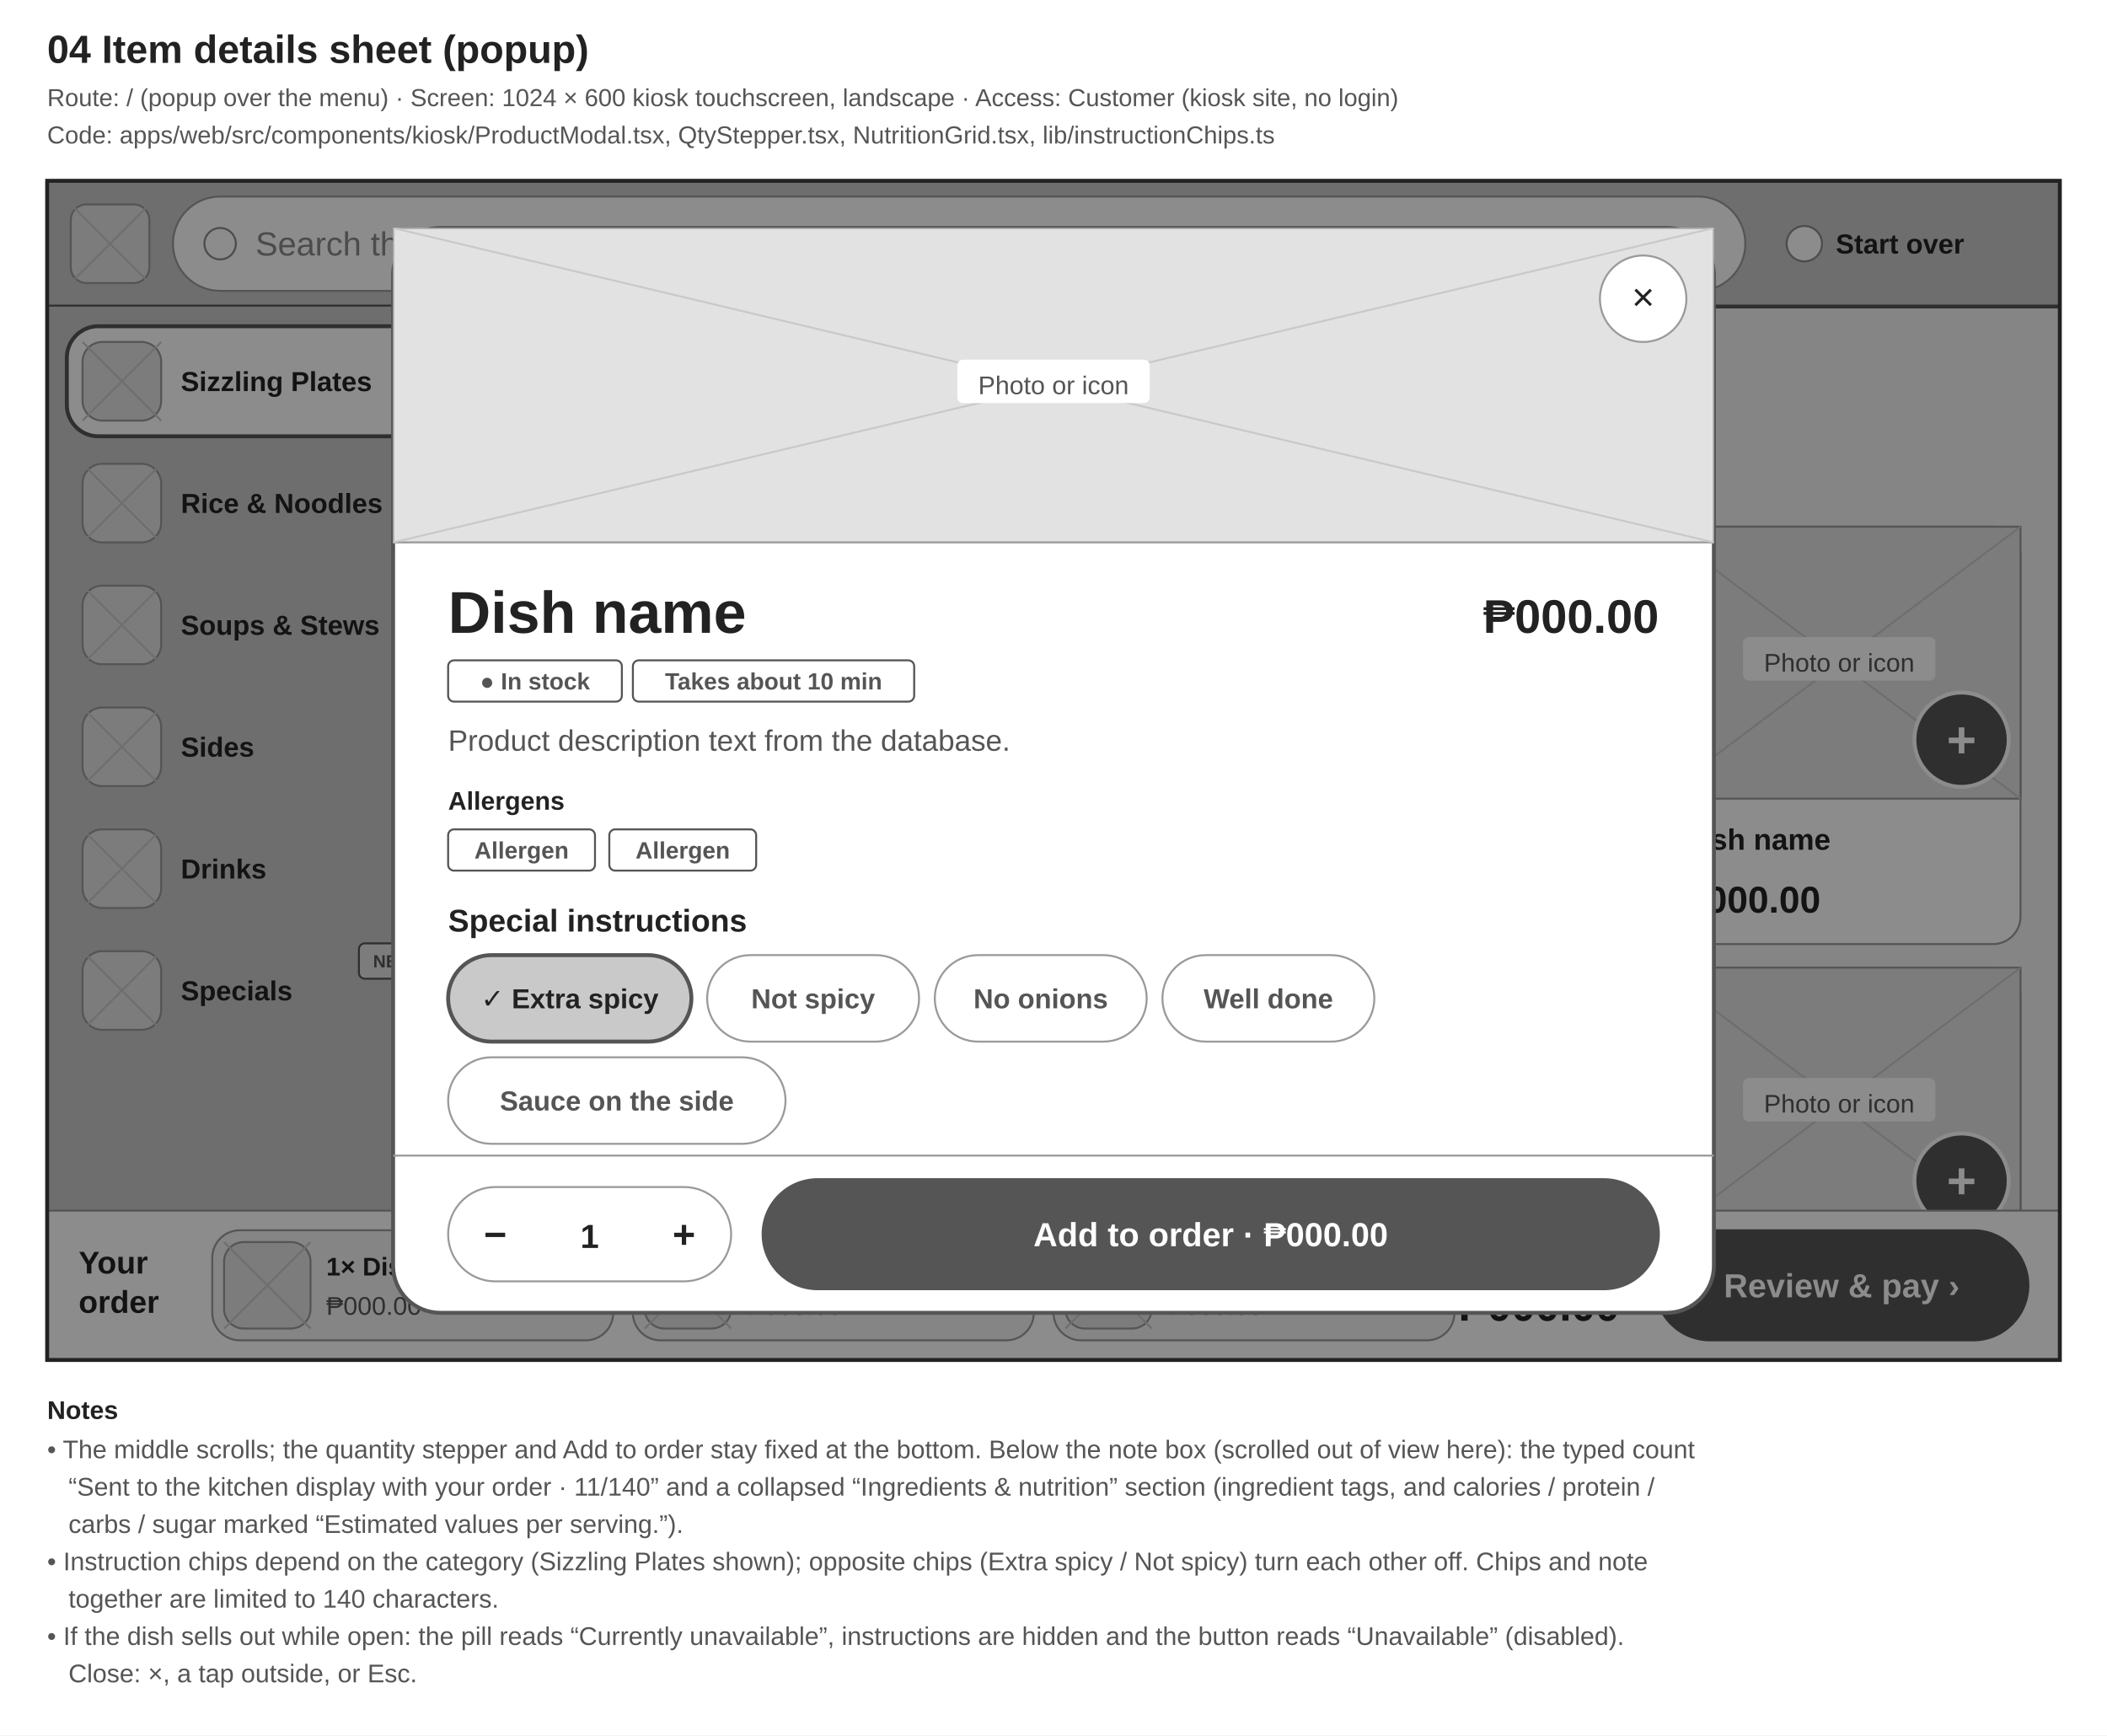
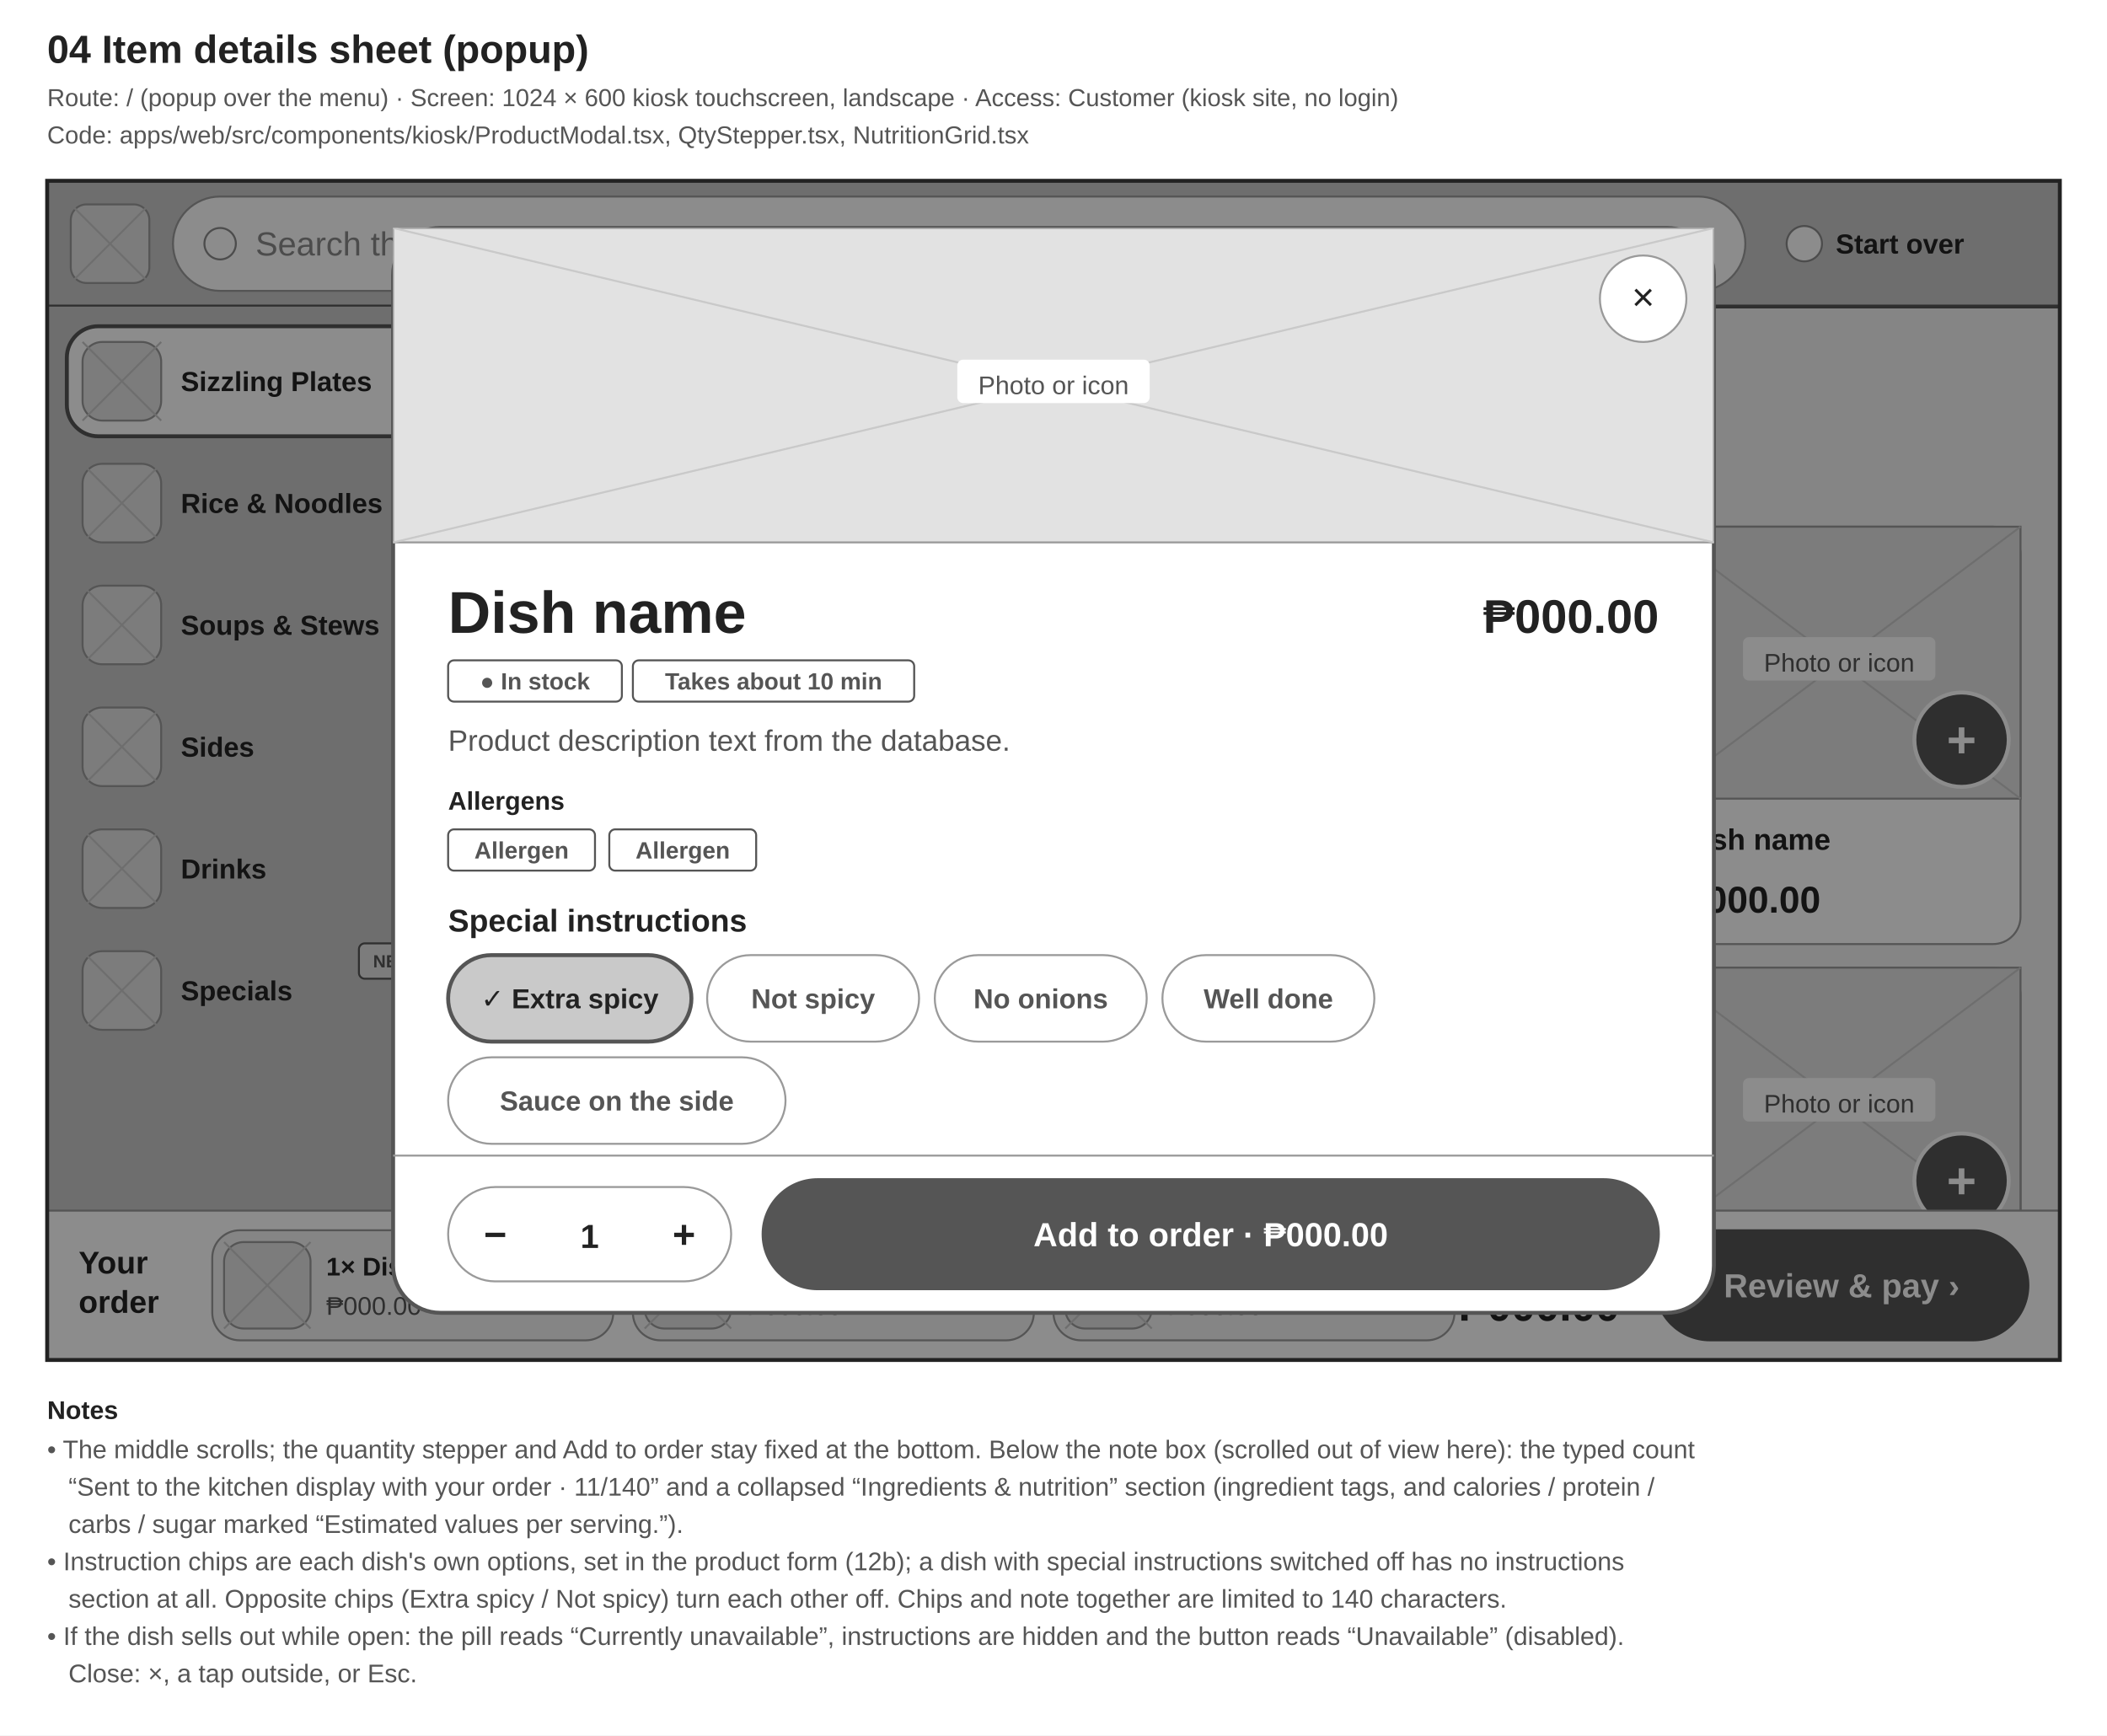
<svg xmlns="http://www.w3.org/2000/svg" width="1072" height="883" viewBox="0 0 1072 883">
  <rect x="0" y="0" width="1072" height="883" fill="#ffffff" />
  <text x="24" y="32" font-family="Arial, Helvetica, sans-serif" font-size="20" font-weight="700" fill="#222222">04  Item details sheet (popup)</text>
  <text x="24" y="54" font-family="Arial, Helvetica, sans-serif" font-size="12.5" fill="#555555">Route: /  (popup over the menu)   ·   Screen: 1024 × 600 kiosk touchscreen, landscape   ·   Access: Customer (kiosk site, no login)</text>
-   <text x="24" y="73" font-family="Arial, Helvetica, sans-serif" font-size="12.5" fill="#555555">Code: apps/web/src/components/kiosk/ProductModal.tsx, QtyStepper.tsx, NutritionGrid.tsx, lib/instructionChips.ts</text>
+   <text x="24" y="73" font-family="Arial, Helvetica, sans-serif" font-size="12.5" fill="#555555">Code: apps/web/src/components/kiosk/ProductModal.tsx, QtyStepper.tsx, NutritionGrid.tsx</text>
  <text x="24" y="722" font-family="Arial, Helvetica, sans-serif" font-size="13" font-weight="700" fill="#222222">Notes</text>
  <text x="24" y="742" font-family="Arial, Helvetica, sans-serif" font-size="13" fill="#555555" xml:space="preserve">• The middle scrolls; the quantity stepper and Add to order stay fixed at the bottom. Below the note box (scrolled out of view here): the typed count</text>
  <text x="24" y="761" font-family="Arial, Helvetica, sans-serif" font-size="13" fill="#555555" xml:space="preserve">   “Sent to the kitchen display with your order · 11/140” and a collapsed “Ingredients &amp; nutrition” section (ingredient tags, and calories / protein /</text>
  <text x="24" y="780" font-family="Arial, Helvetica, sans-serif" font-size="13" fill="#555555" xml:space="preserve">   carbs / sugar marked “Estimated values per serving.”).</text>
-   <text x="24" y="799" font-family="Arial, Helvetica, sans-serif" font-size="13" fill="#555555" xml:space="preserve">• Instruction chips depend on the category (Sizzling Plates shown); opposite chips (Extra spicy / Not spicy) turn each other off. Chips and note</text>
-   <text x="24" y="818" font-family="Arial, Helvetica, sans-serif" font-size="13" fill="#555555" xml:space="preserve">   together are limited to 140 characters.</text>
+   <text x="24" y="799" font-family="Arial, Helvetica, sans-serif" font-size="13" fill="#555555" xml:space="preserve">• Instruction chips are each dish's own options, set in the product form (12b); a dish with special instructions switched off has no instructions</text>
+   <text x="24" y="818" font-family="Arial, Helvetica, sans-serif" font-size="13" fill="#555555" xml:space="preserve">   section at all. Opposite chips (Extra spicy / Not spicy) turn each other off. Chips and note together are limited to 140 characters.</text>
  <text x="24" y="837" font-family="Arial, Helvetica, sans-serif" font-size="13" fill="#555555" xml:space="preserve">• If the dish sells out while open: the pill reads “Currently unavailable”, instructions are hidden and the button reads “Unavailable” (disabled).</text>
  <text x="24" y="856" font-family="Arial, Helvetica, sans-serif" font-size="13" fill="#555555" xml:space="preserve">   Close: ×, a tap outside, or Esc.</text>
  <g transform="translate(24,92)">
    <clipPath id="frame">
      <rect x="0" y="0" width="1024" height="600" />
    </clipPath>
    <g clip-path="url(#frame)">
      <rect x="0" y="0" width="1024" height="600" fill="#ffffff" />
      <rect x="0" y="0" width="1024" height="64" rx="0" fill="#c9c9c9" stroke="none" />
      <line x1="0" y1="64" x2="1024" y2="64" stroke="#555555" stroke-width="2" />
      <rect x="12" y="12" width="40" height="40" rx="8" fill="#e2e2e2" stroke="#9a9a9a" stroke-width="1" />
      <line x1="12" y1="12" x2="52" y2="52" stroke="#c9c9c9" stroke-width="1" />
      <line x1="52" y1="12" x2="12" y2="52" stroke="#c9c9c9" stroke-width="1" />
      <rect x="64" y="8" width="800" height="48" rx="24" fill="#ffffff" stroke="#9a9a9a" stroke-width="1" />
      <circle cx="88" cy="32" r="8" fill="#ffffff" stroke="#8a8a8a" stroke-width="1" />
      <text x="106" y="38" font-family="Arial, Helvetica, sans-serif" font-size="17" font-weight="400" text-anchor="start" fill="#8a8a8a">Search the menu</text>
      <circle cx="894" cy="32" r="9" fill="#ffffff" stroke="#8a8a8a" stroke-width="1" />
      <text x="910" y="37" font-family="Arial, Helvetica, sans-serif" font-size="14" font-weight="700" text-anchor="start" fill="#222222">Start over</text>
      <rect x="0" y="64" width="208" height="460" rx="0" fill="#c9c9c9" stroke="none" />
      <line x1="208" y1="64" x2="208" y2="524" stroke="#555555" stroke-width="2" />
      <rect x="10" y="74" width="188" height="56" rx="16" fill="#ffffff" stroke="#555555" stroke-width="2" />
      <rect x="18" y="82" width="40" height="40" rx="10" fill="#e2e2e2" stroke="#9a9a9a" stroke-width="1" />
      <line x1="18" y1="82" x2="58" y2="122" stroke="#c9c9c9" stroke-width="1" />
      <line x1="58" y1="82" x2="18" y2="122" stroke="#c9c9c9" stroke-width="1" />
      <text x="68" y="107" font-family="Arial, Helvetica, sans-serif" font-size="14" font-weight="700" text-anchor="start" fill="#222222">Sizzling Plates</text>
      <rect x="18" y="144" width="40" height="40" rx="10" fill="#e2e2e2" stroke="#9a9a9a" stroke-width="1" />
      <line x1="18" y1="144" x2="58" y2="184" stroke="#c9c9c9" stroke-width="1" />
      <line x1="58" y1="144" x2="18" y2="184" stroke="#c9c9c9" stroke-width="1" />
      <text x="68" y="169" font-family="Arial, Helvetica, sans-serif" font-size="14" font-weight="700" text-anchor="start" fill="#222222">Rice &amp; Noodles</text>
      <rect x="18" y="206" width="40" height="40" rx="10" fill="#e2e2e2" stroke="#9a9a9a" stroke-width="1" />
      <line x1="18" y1="206" x2="58" y2="246" stroke="#c9c9c9" stroke-width="1" />
      <line x1="58" y1="206" x2="18" y2="246" stroke="#c9c9c9" stroke-width="1" />
      <text x="68" y="231" font-family="Arial, Helvetica, sans-serif" font-size="14" font-weight="700" text-anchor="start" fill="#222222">Soups &amp; Stews</text>
      <rect x="18" y="268" width="40" height="40" rx="10" fill="#e2e2e2" stroke="#9a9a9a" stroke-width="1" />
      <line x1="18" y1="268" x2="58" y2="308" stroke="#c9c9c9" stroke-width="1" />
      <line x1="58" y1="268" x2="18" y2="308" stroke="#c9c9c9" stroke-width="1" />
      <text x="68" y="293" font-family="Arial, Helvetica, sans-serif" font-size="14" font-weight="700" text-anchor="start" fill="#222222">Sides</text>
      <rect x="18" y="330" width="40" height="40" rx="10" fill="#e2e2e2" stroke="#9a9a9a" stroke-width="1" />
      <line x1="18" y1="330" x2="58" y2="370" stroke="#c9c9c9" stroke-width="1" />
      <line x1="58" y1="330" x2="18" y2="370" stroke="#c9c9c9" stroke-width="1" />
      <text x="68" y="355" font-family="Arial, Helvetica, sans-serif" font-size="14" font-weight="700" text-anchor="start" fill="#222222">Drinks</text>
      <rect x="18" y="392" width="40" height="40" rx="10" fill="#e2e2e2" stroke="#9a9a9a" stroke-width="1" />
      <line x1="18" y1="392" x2="58" y2="432" stroke="#c9c9c9" stroke-width="1" />
      <line x1="58" y1="392" x2="18" y2="432" stroke="#c9c9c9" stroke-width="1" />
      <text x="68" y="417" font-family="Arial, Helvetica, sans-serif" font-size="14" font-weight="700" text-anchor="start" fill="#222222">Specials</text>
      <rect x="158.61" y="388" width="35.39" height="18" rx="3" fill="#e2e2e2" stroke="#555555" stroke-width="1" />
      <text x="176.305" y="400.24" font-family="Arial, Helvetica, sans-serif" font-size="9" font-weight="700" text-anchor="middle" fill="#555555">NEW</text>
      <rect x="210" y="65" width="814" height="459" rx="0" fill="#f3f3f3" stroke="none" />
      <text x="228" y="106" font-family="Arial, Helvetica, sans-serif" font-size="28" font-weight="700" text-anchor="start" fill="#222222">Sizzling Plates</text>
      <text x="481.4" y="106" font-family="Arial, Helvetica, sans-serif" font-size="14" font-weight="400" text-anchor="start" fill="#555555">8 dishes</text>
      <rect x="228" y="120" width="127.76" height="40" rx="20" fill="#555555" stroke="#555555" stroke-width="1" />
      <text x="291.88" y="145.04" font-family="Arial, Helvetica, sans-serif" font-size="14" font-weight="700" text-anchor="middle" fill="#ffffff">Any price  8</text>
      <rect x="363.76" y="120" width="135.74" height="40" rx="20" fill="#ffffff" stroke="#9a9a9a" stroke-width="1" />
      <text x="431.63" y="145.04" font-family="Arial, Helvetica, sans-serif" font-size="14" font-weight="700" text-anchor="middle" fill="#555555">Under ₱100  2</text>
      <rect x="507.5" y="120" width="127.76" height="40" rx="20" fill="#ffffff" stroke="#9a9a9a" stroke-width="1" />
      <text x="571.38" y="145.04" font-family="Arial, Helvetica, sans-serif" font-size="14" font-weight="700" text-anchor="middle" fill="#555555">₱100–₱199  3</text>
      <rect x="643.26" y="120" width="143.72" height="40" rx="20" fill="#ffffff" stroke="#9a9a9a" stroke-width="1" />
      <text x="715.12" y="145.04" font-family="Arial, Helvetica, sans-serif" font-size="14" font-weight="700" text-anchor="middle" fill="#555555">₱200 and up  3</text>
      <clipPath id="clip1">
        <rect x="210" y="65" width="814" height="459" />
      </clipPath>
      <g clip-path="url(#clip1)">
        <rect x="230.0" y="176.0" width="184.5" height="212.375" rx="14" fill="#ffffff" stroke="#9a9a9a" stroke-width="1" />
        <rect x="230.0" y="176.0" width="184.5" height="138.375" rx="0" fill="#e2e2e2" stroke="#9a9a9a" stroke-width="1" />
        <line x1="230.0" y1="176.0" x2="414.5" y2="314.375" stroke="#c9c9c9" stroke-width="1" />
        <line x1="414.5" y1="176.0" x2="230.0" y2="314.375" stroke="#c9c9c9" stroke-width="1" />
        <rect x="273.31" y="232.188" width="97.88" height="22.1" rx="3" fill="#ffffff" stroke="none" stroke-width="1" />
        <text x="322.25" y="249.738" font-family="Arial, Helvetica, sans-serif" font-size="13" font-weight="400" text-anchor="middle" fill="#555555">Photo or icon</text>
        <circle cx="384.5" cy="284.375" r="24" fill="#555555" stroke="#ffffff" stroke-width="2" />
        <text x="384.5" y="293.375" font-family="Arial, Helvetica, sans-serif" font-size="26" font-weight="700" text-anchor="middle" fill="#ffffff">+</text>
        <text x="242.0" y="340.375" font-family="Arial, Helvetica, sans-serif" font-size="15" font-weight="700" text-anchor="start" fill="#222222">Dish name</text>
        <text x="242.0" y="372.375" font-family="Arial, Helvetica, sans-serif" font-size="19" font-weight="700" text-anchor="start" fill="#222222">₱000.00</text>
        <rect x="426.5" y="176.0" width="184.5" height="212.375" rx="14" fill="#ffffff" stroke="#9a9a9a" stroke-width="1" />
        <rect x="426.5" y="176.0" width="184.5" height="138.375" rx="0" fill="#e2e2e2" stroke="#9a9a9a" stroke-width="1" />
        <line x1="426.5" y1="176.0" x2="611.0" y2="314.375" stroke="#c9c9c9" stroke-width="1" />
        <line x1="611.0" y1="176.0" x2="426.5" y2="314.375" stroke="#c9c9c9" stroke-width="1" />
        <rect x="469.81" y="232.188" width="97.88" height="22.1" rx="3" fill="#ffffff" stroke="none" stroke-width="1" />
        <text x="518.75" y="249.738" font-family="Arial, Helvetica, sans-serif" font-size="13" font-weight="400" text-anchor="middle" fill="#555555">Photo or icon</text>
        <circle cx="581.0" cy="284.375" r="24" fill="#555555" stroke="#ffffff" stroke-width="2" />
        <text x="581.0" y="293.375" font-family="Arial, Helvetica, sans-serif" font-size="26" font-weight="700" text-anchor="middle" fill="#ffffff">+</text>
        <text x="438.5" y="340.375" font-family="Arial, Helvetica, sans-serif" font-size="15" font-weight="700" text-anchor="start" fill="#222222">Dish name</text>
        <text x="438.5" y="372.375" font-family="Arial, Helvetica, sans-serif" font-size="19" font-weight="700" text-anchor="start" fill="#222222">₱000.00</text>
        <rect x="623.0" y="176.0" width="184.5" height="212.375" rx="14" fill="#ffffff" stroke="#9a9a9a" stroke-width="1" />
        <rect x="623.0" y="176.0" width="184.5" height="138.375" rx="0" fill="#e2e2e2" stroke="#9a9a9a" stroke-width="1" />
        <line x1="623.0" y1="176.0" x2="807.5" y2="314.375" stroke="#c9c9c9" stroke-width="1" />
        <line x1="807.5" y1="176.0" x2="623.0" y2="314.375" stroke="#c9c9c9" stroke-width="1" />
        <rect x="666.31" y="232.188" width="97.88" height="22.1" rx="3" fill="#ffffff" stroke="none" stroke-width="1" />
        <text x="715.25" y="249.738" font-family="Arial, Helvetica, sans-serif" font-size="13" font-weight="400" text-anchor="middle" fill="#555555">Photo or icon</text>
        <rect x="623.0" y="286.375" width="184.5" height="28" rx="0" fill="#555555" stroke="none" />
        <text x="715.25" y="305.375" font-family="Arial, Helvetica, sans-serif" font-size="13" font-weight="700" text-anchor="middle" fill="#ffffff">SOLD OUT</text>
        <text x="635.0" y="340.375" font-family="Arial, Helvetica, sans-serif" font-size="15" font-weight="700" text-anchor="start" fill="#8a8a8a">Dish name</text>
        <text x="635.0" y="372.375" font-family="Arial, Helvetica, sans-serif" font-size="19" font-weight="700" text-anchor="start" fill="#8a8a8a">₱000.00</text>
        <rect x="623.0" y="176.0" width="184.5" height="212.375" rx="14" fill="#ffffff" stroke="none" fill-opacity="0.35" />
        <rect x="819.5" y="176.0" width="184.5" height="212.375" rx="14" fill="#ffffff" stroke="#9a9a9a" stroke-width="1" />
        <rect x="819.5" y="176.0" width="184.5" height="138.375" rx="0" fill="#e2e2e2" stroke="#9a9a9a" stroke-width="1" />
        <line x1="819.5" y1="176.0" x2="1004.0" y2="314.375" stroke="#c9c9c9" stroke-width="1" />
        <line x1="1004.0" y1="176.0" x2="819.5" y2="314.375" stroke="#c9c9c9" stroke-width="1" />
        <rect x="862.81" y="232.188" width="97.88" height="22.1" rx="3" fill="#ffffff" stroke="none" stroke-width="1" />
        <text x="911.75" y="249.738" font-family="Arial, Helvetica, sans-serif" font-size="13" font-weight="400" text-anchor="middle" fill="#555555">Photo or icon</text>
        <circle cx="974.0" cy="284.375" r="24" fill="#555555" stroke="#ffffff" stroke-width="2" />
        <text x="974.0" y="293.375" font-family="Arial, Helvetica, sans-serif" font-size="26" font-weight="700" text-anchor="middle" fill="#ffffff">+</text>
        <text x="831.5" y="340.375" font-family="Arial, Helvetica, sans-serif" font-size="15" font-weight="700" text-anchor="start" fill="#222222">Dish name</text>
        <text x="831.5" y="372.375" font-family="Arial, Helvetica, sans-serif" font-size="19" font-weight="700" text-anchor="start" fill="#222222">₱000.00</text>
        <rect x="230.0" y="400.375" width="184.5" height="212.375" rx="14" fill="#ffffff" stroke="#9a9a9a" stroke-width="1" />
        <rect x="230.0" y="400.375" width="184.5" height="138.375" rx="0" fill="#e2e2e2" stroke="#9a9a9a" stroke-width="1" />
        <line x1="230.0" y1="400.375" x2="414.5" y2="538.75" stroke="#c9c9c9" stroke-width="1" />
        <line x1="414.5" y1="400.375" x2="230.0" y2="538.75" stroke="#c9c9c9" stroke-width="1" />
        <rect x="273.31" y="456.562" width="97.88" height="22.1" rx="3" fill="#ffffff" stroke="none" stroke-width="1" />
        <text x="322.25" y="474.113" font-family="Arial, Helvetica, sans-serif" font-size="13" font-weight="400" text-anchor="middle" fill="#555555">Photo or icon</text>
        <circle cx="384.5" cy="508.75" r="24" fill="#555555" stroke="#ffffff" stroke-width="2" />
        <text x="384.5" y="517.75" font-family="Arial, Helvetica, sans-serif" font-size="26" font-weight="700" text-anchor="middle" fill="#ffffff">+</text>
        <text x="242.0" y="564.75" font-family="Arial, Helvetica, sans-serif" font-size="15" font-weight="700" text-anchor="start" fill="#222222">Dish name</text>
        <text x="242.0" y="596.75" font-family="Arial, Helvetica, sans-serif" font-size="19" font-weight="700" text-anchor="start" fill="#222222">₱000.00</text>
        <rect x="426.5" y="400.375" width="184.5" height="212.375" rx="14" fill="#ffffff" stroke="#9a9a9a" stroke-width="1" />
        <rect x="426.5" y="400.375" width="184.5" height="138.375" rx="0" fill="#e2e2e2" stroke="#9a9a9a" stroke-width="1" />
        <line x1="426.5" y1="400.375" x2="611.0" y2="538.75" stroke="#c9c9c9" stroke-width="1" />
        <line x1="611.0" y1="400.375" x2="426.5" y2="538.75" stroke="#c9c9c9" stroke-width="1" />
        <rect x="469.81" y="456.562" width="97.88" height="22.1" rx="3" fill="#ffffff" stroke="none" stroke-width="1" />
        <text x="518.75" y="474.113" font-family="Arial, Helvetica, sans-serif" font-size="13" font-weight="400" text-anchor="middle" fill="#555555">Photo or icon</text>
        <circle cx="581.0" cy="508.75" r="24" fill="#555555" stroke="#ffffff" stroke-width="2" />
        <text x="581.0" y="517.75" font-family="Arial, Helvetica, sans-serif" font-size="26" font-weight="700" text-anchor="middle" fill="#ffffff">+</text>
        <text x="438.5" y="564.75" font-family="Arial, Helvetica, sans-serif" font-size="15" font-weight="700" text-anchor="start" fill="#222222">Dish name</text>
        <text x="438.5" y="596.75" font-family="Arial, Helvetica, sans-serif" font-size="19" font-weight="700" text-anchor="start" fill="#222222">₱000.00</text>
        <rect x="623.0" y="400.375" width="184.5" height="212.375" rx="14" fill="#ffffff" stroke="#9a9a9a" stroke-width="1" />
        <rect x="623.0" y="400.375" width="184.5" height="138.375" rx="0" fill="#e2e2e2" stroke="#9a9a9a" stroke-width="1" />
        <line x1="623.0" y1="400.375" x2="807.5" y2="538.75" stroke="#c9c9c9" stroke-width="1" />
        <line x1="807.5" y1="400.375" x2="623.0" y2="538.75" stroke="#c9c9c9" stroke-width="1" />
        <rect x="666.31" y="456.562" width="97.88" height="22.1" rx="3" fill="#ffffff" stroke="none" stroke-width="1" />
        <text x="715.25" y="474.113" font-family="Arial, Helvetica, sans-serif" font-size="13" font-weight="400" text-anchor="middle" fill="#555555">Photo or icon</text>
        <circle cx="777.5" cy="508.75" r="24" fill="#555555" stroke="#ffffff" stroke-width="2" />
        <text x="777.5" y="517.75" font-family="Arial, Helvetica, sans-serif" font-size="26" font-weight="700" text-anchor="middle" fill="#ffffff">+</text>
        <text x="635.0" y="564.75" font-family="Arial, Helvetica, sans-serif" font-size="15" font-weight="700" text-anchor="start" fill="#222222">Dish name</text>
        <text x="635.0" y="596.75" font-family="Arial, Helvetica, sans-serif" font-size="19" font-weight="700" text-anchor="start" fill="#222222">₱000.00</text>
        <rect x="819.5" y="400.375" width="184.5" height="212.375" rx="14" fill="#ffffff" stroke="#9a9a9a" stroke-width="1" />
        <rect x="819.5" y="400.375" width="184.5" height="138.375" rx="0" fill="#e2e2e2" stroke="#9a9a9a" stroke-width="1" />
        <line x1="819.5" y1="400.375" x2="1004.0" y2="538.75" stroke="#c9c9c9" stroke-width="1" />
        <line x1="1004.0" y1="400.375" x2="819.5" y2="538.75" stroke="#c9c9c9" stroke-width="1" />
        <rect x="862.81" y="456.562" width="97.88" height="22.1" rx="3" fill="#ffffff" stroke="none" stroke-width="1" />
        <text x="911.75" y="474.113" font-family="Arial, Helvetica, sans-serif" font-size="13" font-weight="400" text-anchor="middle" fill="#555555">Photo or icon</text>
        <circle cx="974.0" cy="508.75" r="24" fill="#555555" stroke="#ffffff" stroke-width="2" />
        <text x="974.0" y="517.75" font-family="Arial, Helvetica, sans-serif" font-size="26" font-weight="700" text-anchor="middle" fill="#ffffff">+</text>
        <text x="831.5" y="564.75" font-family="Arial, Helvetica, sans-serif" font-size="15" font-weight="700" text-anchor="start" fill="#222222">Dish name</text>
        <text x="831.5" y="596.75" font-family="Arial, Helvetica, sans-serif" font-size="19" font-weight="700" text-anchor="start" fill="#222222">₱000.00</text>
      </g>
      <rect x="0" y="524" width="1024" height="76" rx="0" fill="#ffffff" stroke="none" />
      <line x1="0" y1="524" x2="1024" y2="524" stroke="#9a9a9a" stroke-width="1" />
      <text x="16" y="556" font-family="Arial, Helvetica, sans-serif" font-size="16" font-weight="700" text-anchor="start" fill="#222222">Your</text>
      <text x="16" y="576" font-family="Arial, Helvetica, sans-serif" font-size="16" font-weight="700" text-anchor="start" fill="#222222">order</text>
      <clipPath id="clip2">
        <rect x="80" y="526" width="640" height="72" />
      </clipPath>
      <g clip-path="url(#clip2)">
        <rect x="84" y="534" width="204" height="56" rx="14" fill="#f3f3f3" stroke="#9a9a9a" stroke-width="1" />
        <rect x="90" y="540" width="44" height="44" rx="10" fill="#e2e2e2" stroke="#9a9a9a" stroke-width="1" />
        <line x1="90" y1="540" x2="134" y2="584" stroke="#c9c9c9" stroke-width="1" />
        <line x1="134" y1="540" x2="90" y2="584" stroke="#c9c9c9" stroke-width="1" />
        <text x="142" y="557" font-family="Arial, Helvetica, sans-serif" font-size="13" font-weight="700" text-anchor="start" fill="#222222">1× Dish name</text>
        <text x="142" y="577" font-family="Arial, Helvetica, sans-serif" font-size="13" font-weight="400" text-anchor="start" fill="#555555">₱000.00</text>
        <rect x="298" y="534" width="204" height="56" rx="14" fill="#f3f3f3" stroke="#9a9a9a" stroke-width="1" />
        <rect x="304" y="540" width="44" height="44" rx="10" fill="#e2e2e2" stroke="#9a9a9a" stroke-width="1" />
        <line x1="304" y1="540" x2="348" y2="584" stroke="#c9c9c9" stroke-width="1" />
        <line x1="348" y1="540" x2="304" y2="584" stroke="#c9c9c9" stroke-width="1" />
        <text x="356" y="557" font-family="Arial, Helvetica, sans-serif" font-size="13" font-weight="700" text-anchor="start" fill="#222222">2× Dish name</text>
        <text x="356" y="577" font-family="Arial, Helvetica, sans-serif" font-size="13" font-weight="400" text-anchor="start" fill="#555555">₱000.00</text>
        <rect x="512" y="534" width="204" height="56" rx="14" fill="#f3f3f3" stroke="#9a9a9a" stroke-width="1" />
        <rect x="518" y="540" width="44" height="44" rx="10" fill="#e2e2e2" stroke="#9a9a9a" stroke-width="1" />
        <line x1="518" y1="540" x2="562" y2="584" stroke="#c9c9c9" stroke-width="1" />
        <line x1="562" y1="540" x2="518" y2="584" stroke="#c9c9c9" stroke-width="1" />
        <text x="570" y="557" font-family="Arial, Helvetica, sans-serif" font-size="13" font-weight="700" text-anchor="start" fill="#222222">1× Dish name</text>
        <text x="570" y="577" font-family="Arial, Helvetica, sans-serif" font-size="13" font-weight="400" text-anchor="start" fill="#555555">₱000.00</text>
      </g>
      <rect x="818" y="534" width="190" height="56" rx="28" fill="#555555" stroke="#555555" stroke-width="1" />
      <text x="913.0" y="568.12" font-family="Arial, Helvetica, sans-serif" font-size="17" font-weight="700" text-anchor="middle" fill="#ffffff">Review &amp; pay  ›</text>
      <text x="800" y="553" font-family="Arial, Helvetica, sans-serif" font-size="12" font-weight="400" text-anchor="end" fill="#555555">Total</text>
      <text x="800" y="580" font-family="Arial, Helvetica, sans-serif" font-size="22" font-weight="700" text-anchor="end" fill="#222222">₱000.00</text>
      <rect x="0" y="0" width="1024" height="600" rx="0" fill="#000000" stroke="none" stroke-width="1" fill-opacity="0.45" />
      <rect x="176" y="24" width="672" height="552" rx="24" fill="#ffffff" stroke="#555555" stroke-width="2" />
      <clipPath id="clip3">
        <rect x="176" y="24" width="672" height="472" />
      </clipPath>
      <g clip-path="url(#clip3)">
        <rect x="176" y="24" width="672" height="160" rx="0" fill="#e2e2e2" stroke="#9a9a9a" stroke-width="1" />
        <line x1="176" y1="24" x2="848" y2="184" stroke="#c9c9c9" stroke-width="1" />
        <line x1="848" y1="24" x2="176" y2="184" stroke="#c9c9c9" stroke-width="1" />
        <rect x="463.06" y="91.0" width="97.88" height="22.1" rx="3" fill="#ffffff" stroke="none" stroke-width="1" />
        <text x="512.0" y="108.55" font-family="Arial, Helvetica, sans-serif" font-size="13" font-weight="400" text-anchor="middle" fill="#555555">Photo or icon</text>
        <text x="204" y="230" font-family="Arial, Helvetica, sans-serif" font-size="30" font-weight="700" text-anchor="start" fill="#222222">Dish name</text>
        <text x="820" y="230" font-family="Arial, Helvetica, sans-serif" font-size="24" font-weight="700" text-anchor="end" fill="#222222">₱000.00</text>
        <rect x="204" y="244" width="88.4" height="21" rx="3" fill="#ffffff" stroke="#555555" stroke-width="1" />
        <text x="248.2" y="258.82" font-family="Arial, Helvetica, sans-serif" font-size="12" font-weight="700" text-anchor="middle" fill="#555555">● In stock</text>
        <rect x="298" y="244" width="143.12" height="21" rx="3" fill="#ffffff" stroke="#555555" stroke-width="1" />
        <text x="369.56" y="258.82" font-family="Arial, Helvetica, sans-serif" font-size="12" font-weight="700" text-anchor="middle" fill="#555555">Takes about 10 min</text>
        <text x="204" y="290" font-family="Arial, Helvetica, sans-serif" font-size="15" font-weight="400" text-anchor="start" fill="#555555">Product description text from the database.</text>
        <text x="204" y="320" font-family="Arial, Helvetica, sans-serif" font-size="13" font-weight="700" text-anchor="start" fill="#222222">Allergens</text>
        <rect x="204" y="330" width="74.72" height="21" rx="3" fill="#ffffff" stroke="#555555" stroke-width="1" />
        <text x="241.36" y="344.82" font-family="Arial, Helvetica, sans-serif" font-size="12" font-weight="700" text-anchor="middle" fill="#555555">Allergen</text>
        <rect x="286" y="330" width="74.72" height="21" rx="3" fill="#ffffff" stroke="#555555" stroke-width="1" />
        <text x="323.36" y="344.82" font-family="Arial, Helvetica, sans-serif" font-size="12" font-weight="700" text-anchor="middle" fill="#555555">Allergen</text>
        <text x="204" y="382" font-family="Arial, Helvetica, sans-serif" font-size="16" font-weight="700" text-anchor="start" fill="#222222">Special instructions</text>
        <rect x="204" y="394" width="123.78" height="44" rx="22" fill="#c9c9c9" stroke="#555555" stroke-width="2" />
        <text x="265.89" y="421.04" font-family="Arial, Helvetica, sans-serif" font-size="14" font-weight="700" text-anchor="middle" fill="#222222">✓ Extra spicy</text>
        <rect x="335.78" y="394" width="107.82" height="44" rx="22" fill="#ffffff" stroke="#9a9a9a" stroke-width="1" />
        <text x="389.69" y="421.04" font-family="Arial, Helvetica, sans-serif" font-size="14" font-weight="700" text-anchor="middle" fill="#555555">Not spicy</text>
        <rect x="451.6" y="394" width="107.82" height="44" rx="22" fill="#ffffff" stroke="#9a9a9a" stroke-width="1" />
        <text x="505.51" y="421.04" font-family="Arial, Helvetica, sans-serif" font-size="14" font-weight="700" text-anchor="middle" fill="#555555">No onions</text>
        <rect x="567.42" y="394" width="107.82" height="44" rx="22" fill="#ffffff" stroke="#9a9a9a" stroke-width="1" />
        <text x="621.33" y="421.04" font-family="Arial, Helvetica, sans-serif" font-size="14" font-weight="700" text-anchor="middle" fill="#555555">Well done</text>
        <rect x="204" y="446" width="171.66" height="44" rx="22" fill="#ffffff" stroke="#9a9a9a" stroke-width="1" />
        <text x="289.83" y="473.04" font-family="Arial, Helvetica, sans-serif" font-size="14" font-weight="700" text-anchor="middle" fill="#555555">Sauce on the side</text>
        <rect x="204" y="502" width="616" height="52" rx="4" fill="#ffffff" stroke="#9a9a9a" stroke-width="1" />
        <text x="214" y="522" font-family="Arial, Helvetica, sans-serif" font-size="13" font-weight="400" text-anchor="start" fill="#8a8a8a">Anything else for the kitchen? (optional)</text>
      </g>
      <circle cx="812" cy="60" r="22" fill="#ffffff" stroke="#9a9a9a" stroke-width="1" />
      <text x="812" y="66" font-family="Arial, Helvetica, sans-serif" font-size="20" font-weight="400" text-anchor="middle" fill="#222222">×</text>
      <line x1="176" y1="496" x2="848" y2="496" stroke="#9a9a9a" stroke-width="1" />
      <rect x="204" y="512" width="144" height="48" rx="24" fill="#ffffff" stroke="#9a9a9a" stroke-width="1" />
      <text x="228" y="543" font-family="Arial, Helvetica, sans-serif" font-size="20" font-weight="700" text-anchor="middle" fill="#222222">−</text>
      <text x="276" y="543" font-family="Arial, Helvetica, sans-serif" font-size="17" font-weight="700" text-anchor="middle" fill="#222222">1</text>
      <text x="324" y="543" font-family="Arial, Helvetica, sans-serif" font-size="20" font-weight="700" text-anchor="middle" fill="#222222">+</text>
      <rect x="364" y="508" width="456" height="56" rx="28" fill="#555555" stroke="#555555" stroke-width="1" />
      <text x="592.0" y="542.12" font-family="Arial, Helvetica, sans-serif" font-size="17" font-weight="700" text-anchor="middle" fill="#ffffff">Add to order · ₱000.00</text>
    </g>
    <rect x="0" y="0" width="1024" height="600" fill="none" stroke="#222222" stroke-width="2" />
  </g>
</svg>
